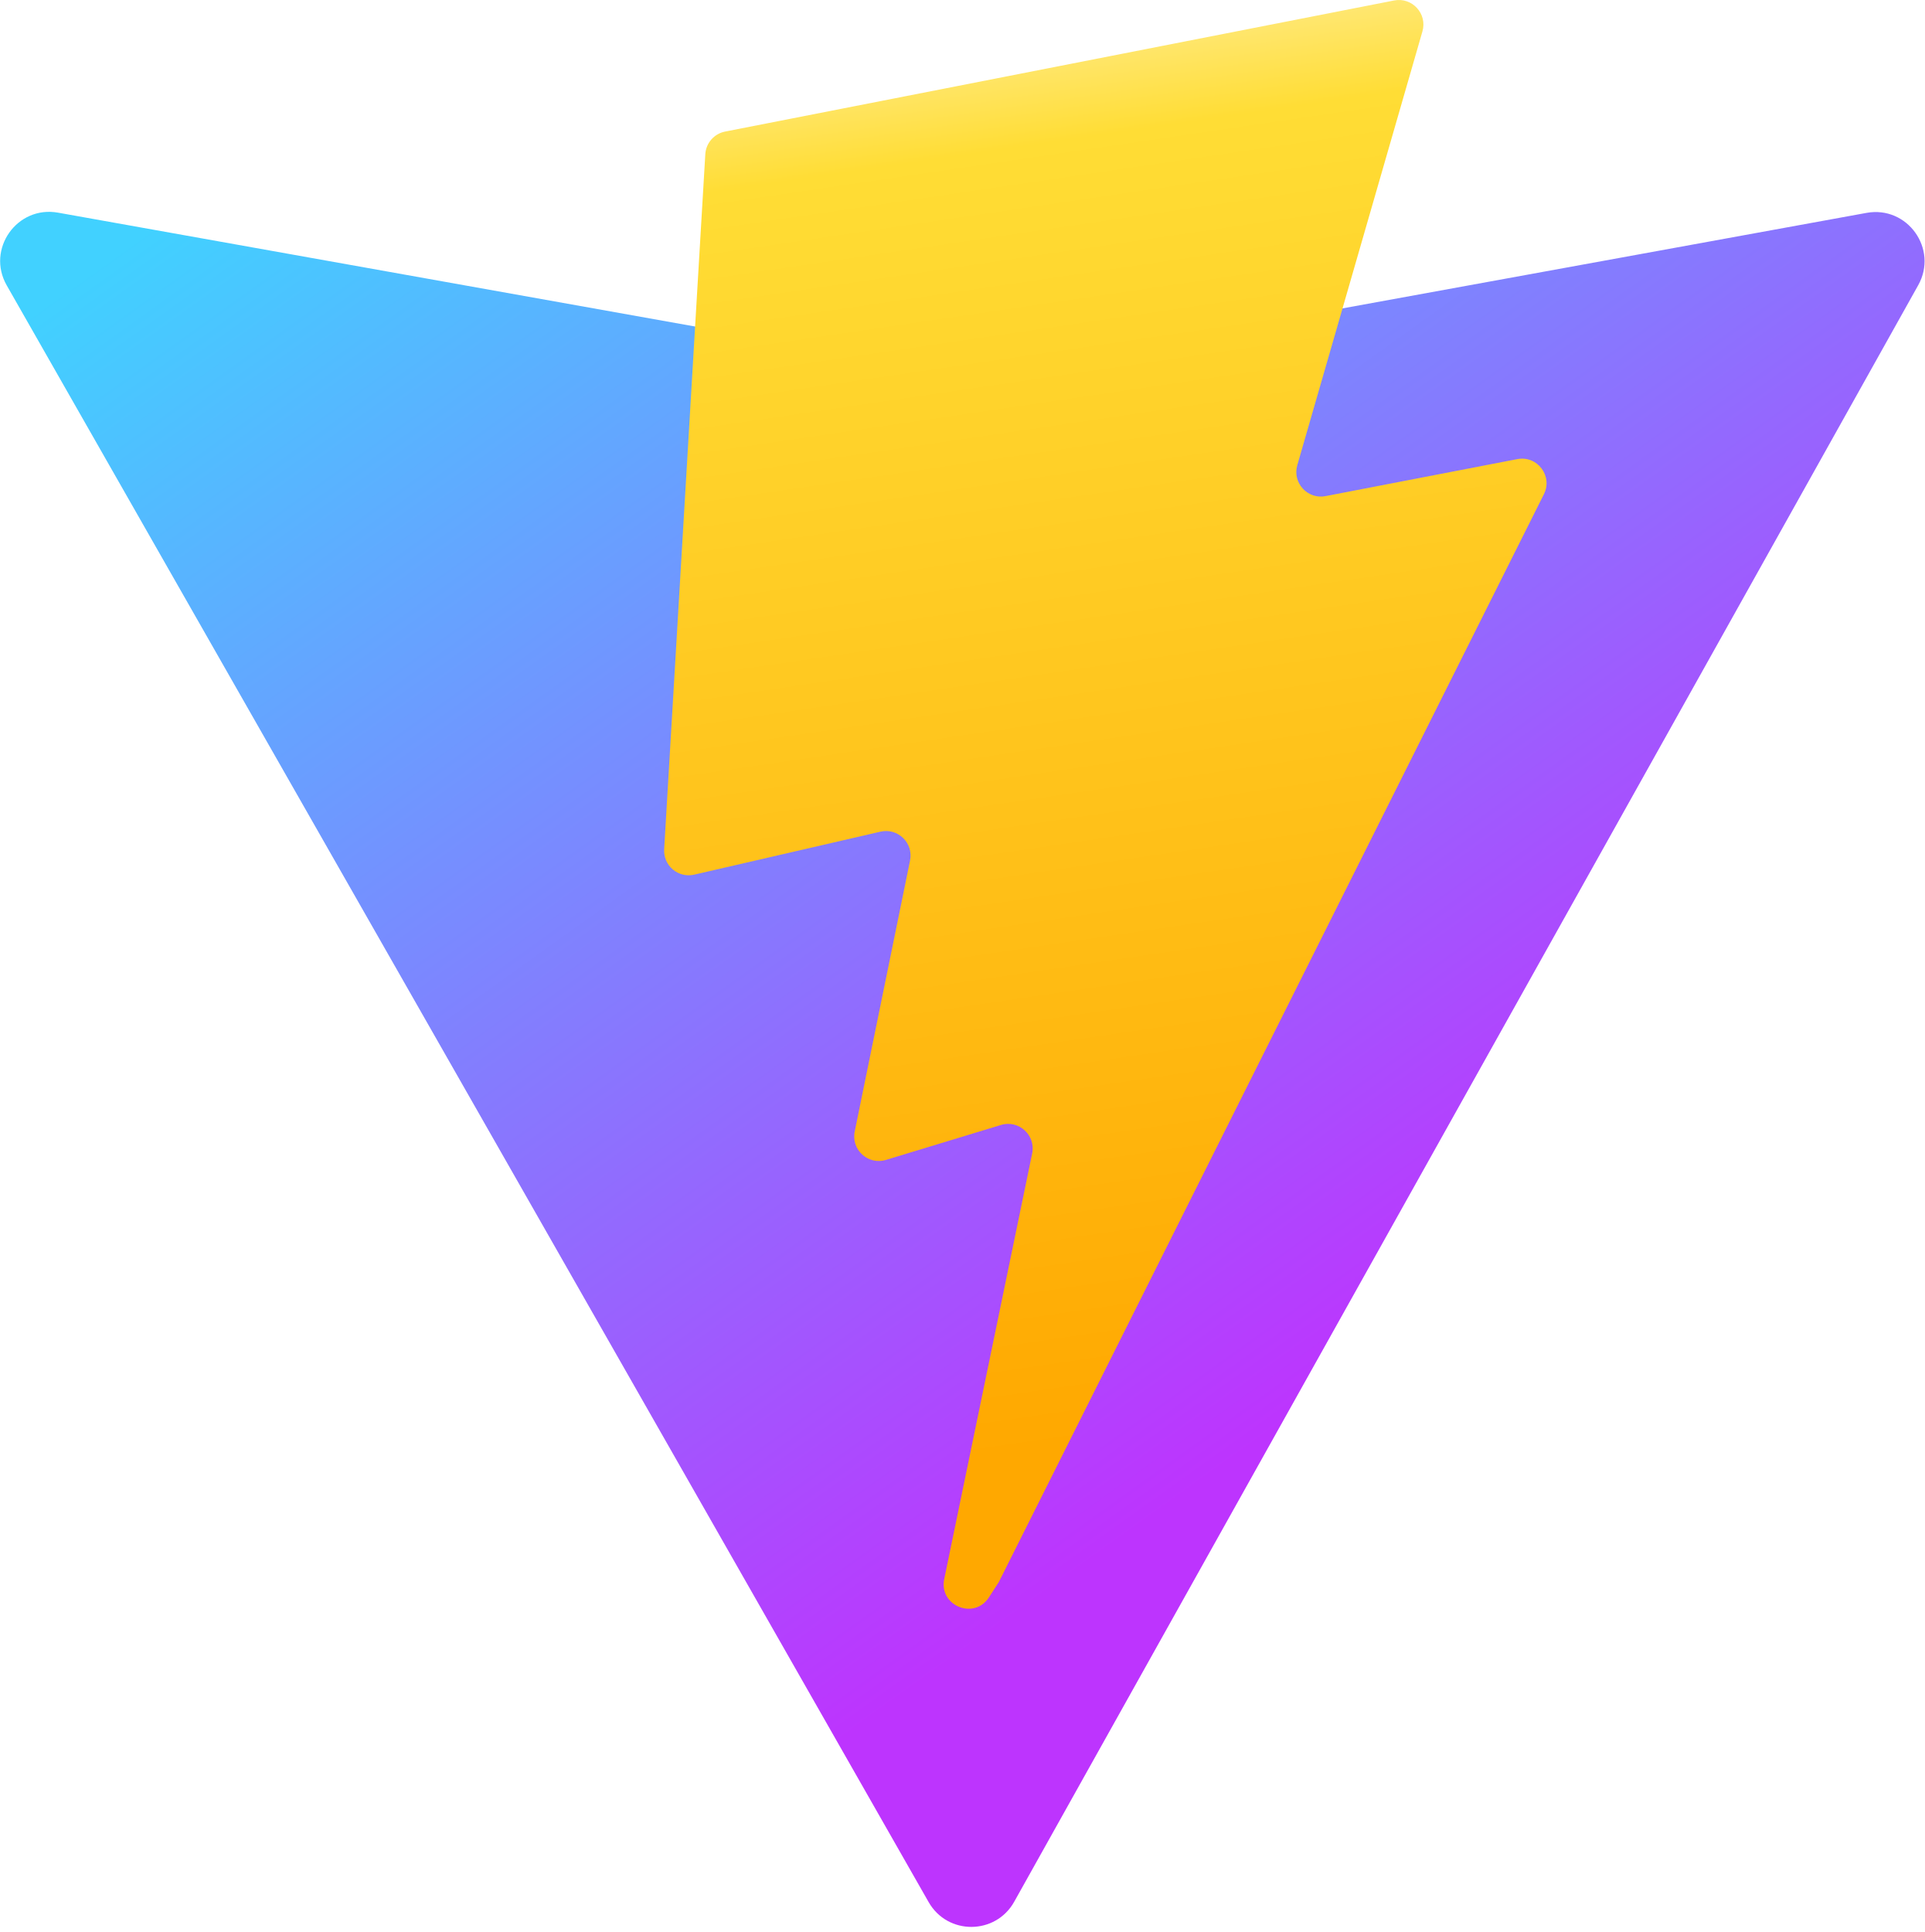
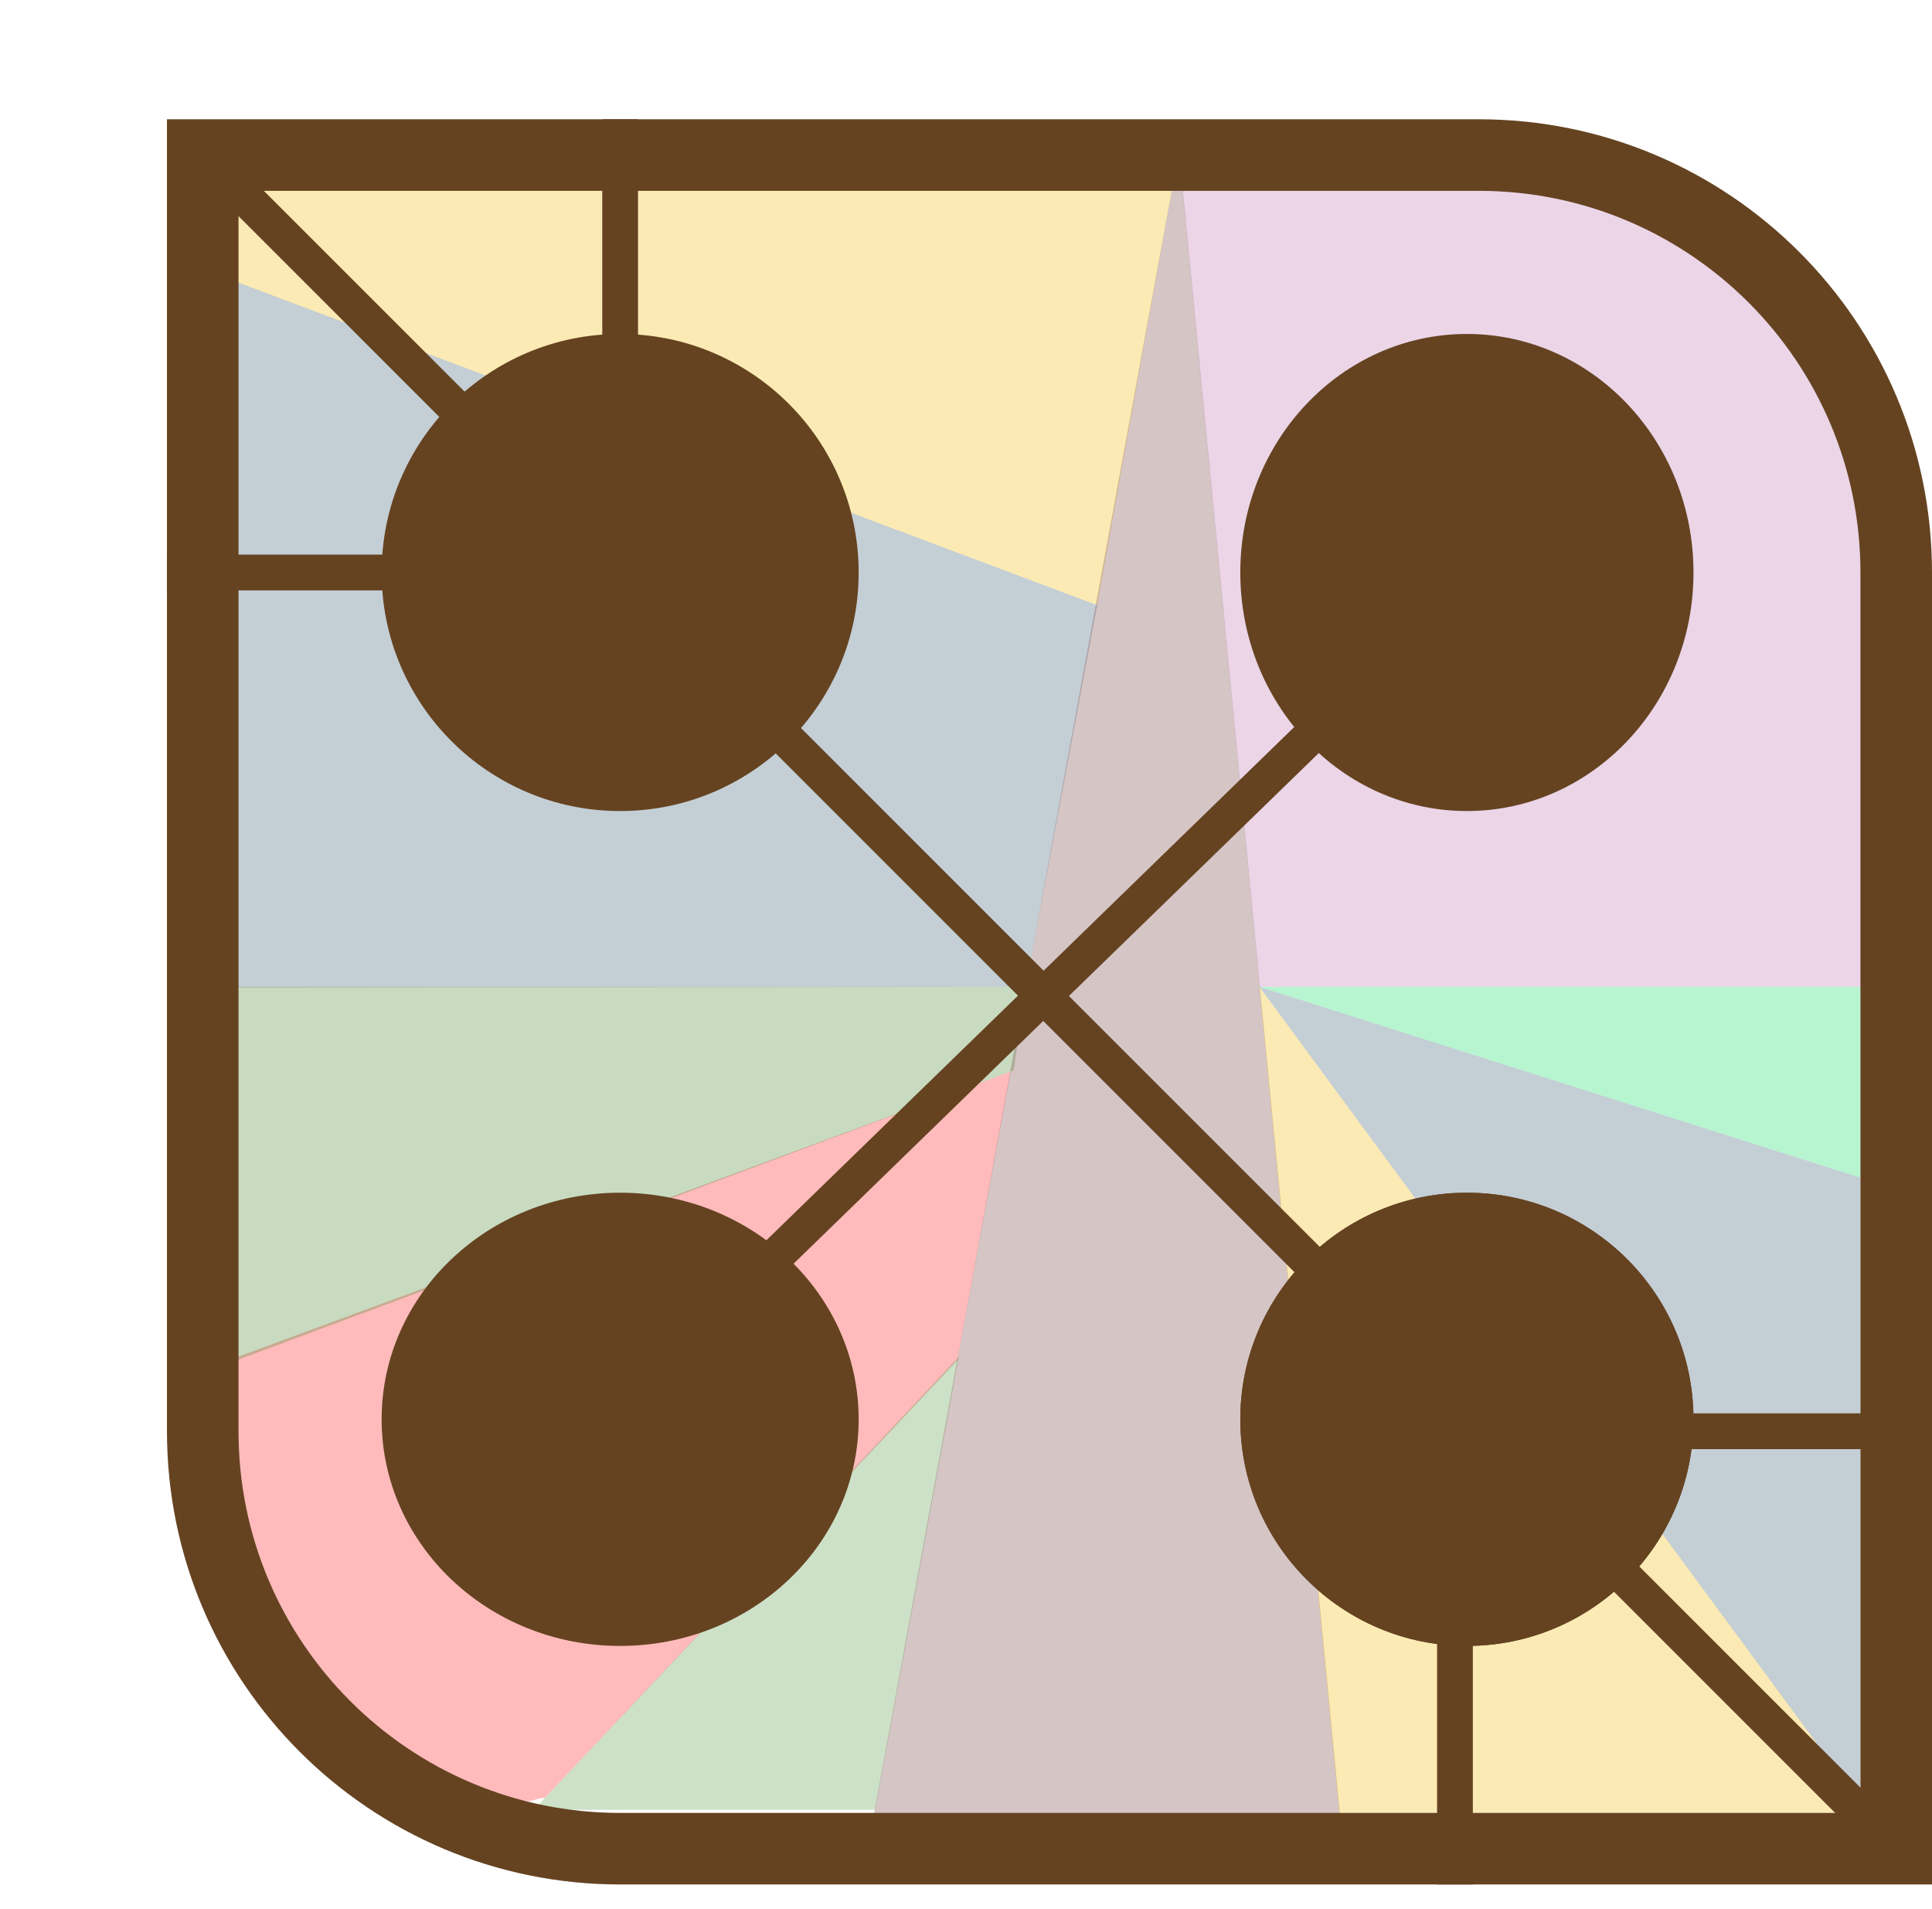
- <svg xmlns="http://www.w3.org/2000/svg" aria-hidden="true" role="img" class="iconify iconify--logos" width="31.88" height="32" preserveAspectRatio="xMidYMid meet" viewBox="0 0 256 257">
-   <defs>
-     <linearGradient id="IconifyId1813088fe1fbc01fb466" x1="-.828%" x2="57.636%" y1="7.652%" y2="78.411%">
-       <stop offset="0%" stop-color="#41D1FF" />
-       <stop offset="100%" stop-color="#BD34FE" />
-     </linearGradient>
-     <linearGradient id="IconifyId1813088fe1fbc01fb467" x1="43.376%" x2="50.316%" y1="2.242%" y2="89.03%">
-       <stop offset="0%" stop-color="#FFEA83" />
-       <stop offset="8.333%" stop-color="#FFDD35" />
-       <stop offset="100%" stop-color="#FFA800" />
-     </linearGradient>
-   </defs>
-   <path fill="url(#IconifyId1813088fe1fbc01fb466)" d="M255.153 37.938L134.897 252.976c-2.483 4.44-8.862 4.466-11.382.048L.875 37.958c-2.746-4.814 1.371-10.646 6.827-9.67l120.385 21.517a6.537 6.537 0 0 0 2.322-.004l117.867-21.483c5.438-.991 9.574 4.796 6.877 9.62Z" />
-   <path fill="url(#IconifyId1813088fe1fbc01fb467)" d="M185.432.063L96.44 17.501a3.268 3.268 0 0 0-2.634 3.014l-5.474 92.456a3.268 3.268 0 0 0 3.997 3.378l24.777-5.718c2.318-.535 4.413 1.507 3.936 3.838l-7.361 36.047c-.495 2.426 1.782 4.5 4.151 3.78l15.304-4.649c2.372-.72 4.652 1.36 4.15 3.788l-11.698 56.621c-.732 3.542 3.979 5.473 5.943 2.437l1.313-2.028l72.516-144.72c1.215-2.423-.88-5.186-3.54-4.672l-25.505 4.922c-2.396.462-4.435-1.77-3.759-4.114l16.646-57.705c.677-2.35-1.37-4.583-3.769-4.113Z" />
+ <svg xmlns="http://www.w3.org/2000/svg" width="81" height="80" viewBox="0 0 81 80" fill="none">
+   <path d="M12.346 71.501C22.784 76.667 21.846 75.371 22.846 75.371L40.135 57.033L42.373 44.918L9.846 56.925C8.061 62.257 7.246 64.732 12.346 71.501Z" fill="#FF1D1D" fill-opacity="0.3" />
+   <path d="M78 41.371H52.797L78 49.371V41.371Z" fill="#10DC62" fill-opacity="0.3" />
+   <path d="M46 25.371L9 11.48V6.371H49.423L46 25.371Z" fill="#F2B705" fill-opacity="0.3" />
+   <path d="M7.846 11.041L8.846 41.401L43 41.371L46 25.371L7.846 11.041Z" fill="#395B74" fill-opacity="0.3" />
+   <path d="M52.811 41.371L49.419 6.371H64.017L73.5 10.871L79 21.371L78.517 41.371H52.811Z" fill="#BA73AE" fill-opacity="0.3" />
+   <path d="M40.2 56.871L22.383 75.871H36.692L40.2 56.871Z" fill="#589A48" fill-opacity="0.3" />
+   <path d="M9 41.371V57.371L42.5 44.871L42.75 43.121L43 41.371H9Z" fill="#468731" fill-opacity="0.3" />
+   <path d="M56.407 78.371L49.431 6.334L36.215 78.371H56.407Z" fill="#713D3D" fill-opacity="0.3" />
+   <path d="M78 49.371L52.8 41.371L78 75.578V49.371Z" fill="#395B74" fill-opacity="0.3" />
+   <path d="M56.15 76L52.8 41.371L78.316 76H56.15Z" fill="#F2B705" fill-opacity="0.3" />
+   <path d="M71 59.5C71 64.747 66.747 69 61.5 69C56.253 69 52 64.747 52 59.5C52 54.253 56.253 50 61.5 50C66.747 50 71 54.253 71 59.5Z" fill="#654321" />
+   <path d="M71 59.5C71 64.747 66.747 69 61.5 69C56.253 69 52 64.747 52 59.5C52 54.253 56.253 50 61.5 50C66.747 50 71 54.253 71 59.5Z" fill="#654321" />
+   <path d="M36 24C36 29.523 31.523 34 26 34C20.477 34 16 29.523 16 24C16 18.477 20.477 14 26 14C31.523 14 36 18.477 36 24Z" fill="#654321" />
+   <path d="M36 59.5C36 64.747 31.523 69 26 69C20.477 69 16 64.747 16 59.5C16 54.253 20.477 50 26 50C31.523 50 36 54.253 36 59.5Z" fill="#654321" />
+   <path d="M71 24C71 29.523 66.747 34 61.5 34C56.253 34 52 29.523 52 24C52 18.477 56.253 14 61.5 14C66.747 14 71 18.477 71 24Z" fill="#654321" />
+   <path d="M8 6L80 78" stroke="#654321" stroke-width="1.5" />
+   <path d="M26 59L62 24" stroke="#654321" stroke-width="1.5" />
+   <path d="M17 24H7" stroke="#654321" stroke-width="1.5" />
+   <path d="M26 15L26 5" stroke="#654321" stroke-width="1.5" />
+   <path d="M61 68V79" stroke="#654321" stroke-width="1.5" />
+   <path d="M81 60H70" stroke="#654321" stroke-width="1.5" />
+   <path d="M8.5 6.5H62C71.665 6.5 79.5 14.335 79.5 24V77.5H26C16.335 77.5 8.5 69.665 8.5 60V6.5Z" stroke="#654321" stroke-width="3" />
</svg>
